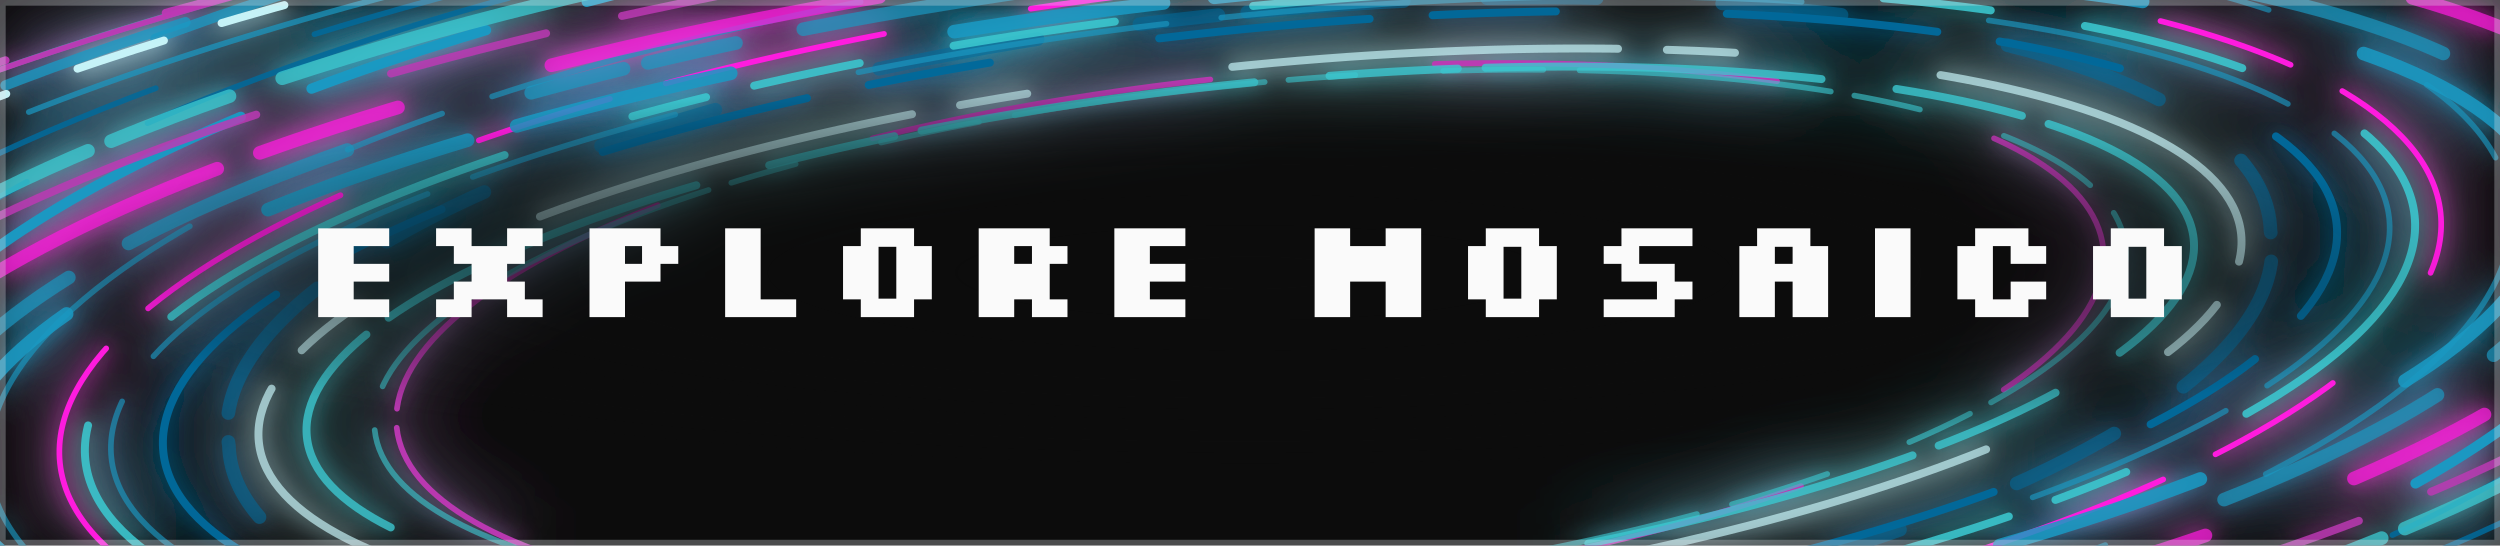
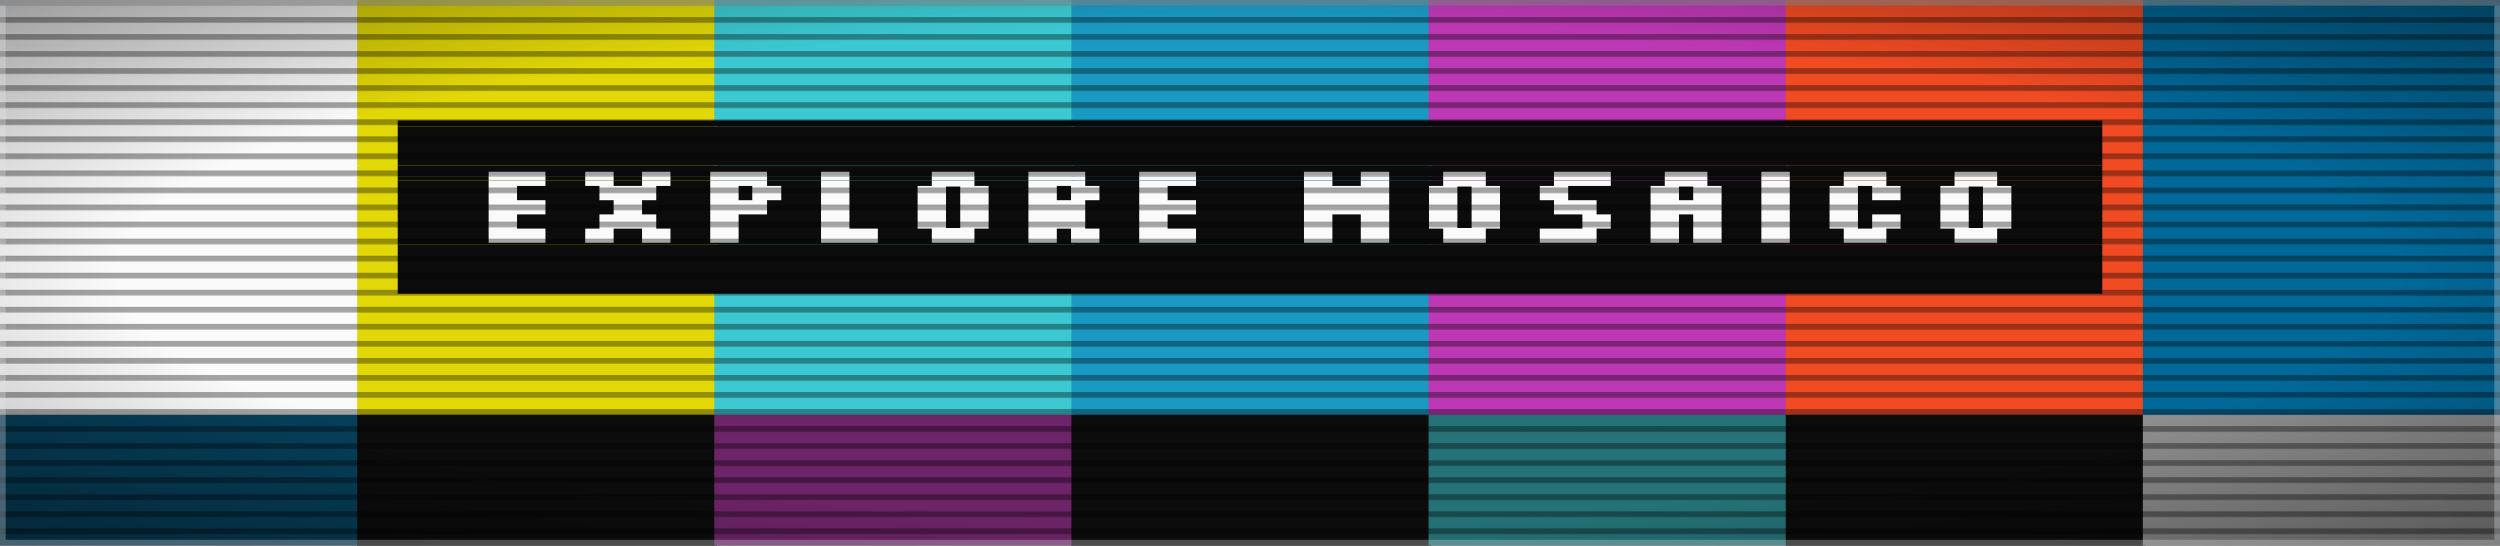
- <svg xmlns="http://www.w3.org/2000/svg" xmlns:xlink="http://www.w3.org/1999/xlink" viewBox="0 0 440 96" width="440" height="96">
+ <svg xmlns="http://www.w3.org/2000/svg" viewBox="0 0 440 96" width="440" height="96">
  <defs>
-     <clipPath id="card">
-       <rect width="440" height="96" />
+     <g id="screen">
+       <rect x="0.00" width="63.36" height="73.0" fill="#fafafa" />
+       <rect x="62.86" width="63.36" height="73.0" fill="#e2d808" />
+       <rect x="125.71" width="63.36" height="73.0" fill="#3bc8d0" />
+       <rect x="188.57" width="63.36" height="73.0" fill="#1a99c3" />
+       <rect x="251.43" width="63.36" height="73.0" fill="#bd38b4" />
+       <rect x="314.29" width="63.36" height="73.0" fill="#f04b23" />
+       <rect x="377.14" width="63.36" height="73.0" fill="#01699a" />
+       <rect x="0.00" y="73.0" width="63.36" height="23.0" fill="#01699a" opacity="0.55" />
+       <rect x="62.86" y="73.0" width="63.36" height="23.0" fill="#0c0c0c" opacity="1" />
+       <rect x="125.71" y="73.0" width="63.36" height="23.0" fill="#bd38b4" opacity="0.55" />
+       <rect x="188.57" y="73.0" width="63.36" height="23.0" fill="#0c0c0c" opacity="1" />
+       <rect x="251.43" y="73.0" width="63.36" height="23.0" fill="#3bc8d0" opacity="0.55" />
+       <rect x="314.29" y="73.0" width="63.36" height="23.0" fill="#0c0c0c" opacity="1" />
+       <rect x="377.14" y="73.0" width="63.36" height="23.0" fill="#fafafa" opacity="0.55" />
+       <rect x="70.0" y="21.2" width="300.0" height="30.5" fill="#0c0c0c" />
+       <path d="M86.0 42.73V30.23H96.0V32.73H91.0V35.23H96.0V37.73H91.0V40.23H96.0V42.73ZM103.0 42.73V40.23H105.5V37.73H108.0V35.23H105.5V32.73H103.0V30.23H108.0V32.73H113.0V30.23H118.0V32.73H115.5V35.23H113.0V37.73H115.5V40.23H118.0V42.73H113.0V40.23H108.0V42.73ZM125.0 42.73V30.23H135.0V32.73H137.5V35.23H135.0V37.73H130.0V42.73ZM130.0 35.23H132.4V32.73H130.0ZM144.5 42.73V30.23H149.5V40.23H154.5V42.73ZM164.0 42.73V40.23H161.5V32.73H164.0V30.23H171.5V32.73H174.0V40.23H171.5V42.73ZM166.5 40.13H169.0V32.83H166.5ZM181.0 42.73V30.23H191.0V32.73H193.5V35.23H191.0V40.23H193.5V42.73H188.5V40.23H186.0V42.73ZM186.0 35.23H188.5V32.73H186.0ZM200.5 42.73V30.23H210.5V32.73H205.5V35.23H210.5V37.73H205.5V40.23H210.5V42.73ZM229.5 42.73V30.23H234.5V32.73H239.5V30.23H244.5V42.73H239.5V37.73H234.5V42.73ZM254.0 42.73V40.23H251.5V32.73H254.0V30.23H261.5V32.73H264.0V40.23H261.5V42.73ZM256.5 40.13H259.0V32.83H256.5ZM271.0 42.73V40.23H278.5V37.73H273.5V35.23H271.0V32.73H273.5V30.23H283.5V32.73H276.0V35.23H281.0V37.73H283.5V40.23H281.0V42.73ZM290.5 42.73V32.73H293.0V30.23H300.5V32.73H303.0V42.73H298.0V37.73H295.5V42.73ZM295.5 35.23H298.0V32.83H295.5ZM310.0 42.73V30.23H315.0V42.73ZM324.5 42.73V40.23H322.0V32.73H324.5V30.23H332.0V32.73H334.5V35.23H329.5V32.73H327.0V40.23H329.5V37.73H334.5V40.23H332.0V42.73ZM344.0 42.73V40.23H341.5V32.73H344.0V30.23H351.5V32.73H354.0V40.23H351.5V42.73ZM346.5 40.13H349.0V32.83H346.5Z" fill="#fafafa" />
+     </g>
+     <clipPath id="t0">
+       <rect y="20.5" width="440" height="10.5" />
    </clipPath>
-     <filter id="glow" x="-20%" y="-50%" width="140%" height="200%">
-       <feGaussianBlur stdDeviation="2" result="tight" />
-       <feGaussianBlur stdDeviation="6" result="wide" />
-       <feMerge>
-         <feMergeNode in="wide" />
-         <feMergeNode in="wide" />
-         <feMergeNode in="tight" />
-       </feMerge>
-     </filter>
-     <linearGradient id="sheen" gradientUnits="userSpaceOnUse" x1="-34.0" y1="0" x2="56.0" y2="0">
-       <stop offset="0" stop-color="#fafafa" />
-       <stop offset="0.35" stop-color="#fafafa" />
-       <stop offset="0.5" stop-color="#3bc8d0" />
-       <stop offset="0.65" stop-color="#fafafa" />
-       <stop offset="1" stop-color="#fafafa" />
-       <animateTransform attributeName="gradientTransform" type="translate" values="0 0;418.0 0;418.0 0" keyTimes="0;0.3;1" dur="5s" repeatCount="indefinite" />
+     <clipPath id="t1">
+       <rect y="31.8" width="440" height="11.2" />
+     </clipPath>
+     <clipPath id="t2">
+       <rect y="53.8" width="440" height="4.8" />
+     </clipPath>
+     <clipPath id="t3">
+       <rect y="1.1" width="440" height="14.0" />
+     </clipPath>
+     <clipPath id="t4">
+       <rect y="22.3" width="440" height="6.8" />
+     </clipPath>
+     <pattern id="scan" width="4" height="3" patternUnits="userSpaceOnUse">
+       <rect width="4" height="1" fill="#000" opacity="0.35" />
+     </pattern>
+     <linearGradient id="roll" x1="0" y1="0" x2="0" y2="1">
+       <stop offset="0" stop-color="#fff" stop-opacity="0" />
+       <stop offset="0.5" stop-color="#fff" stop-opacity="0.18" />
+       <stop offset="1" stop-color="#fff" stop-opacity="0" />
    </linearGradient>
-     <radialGradient id="shade" cx="0.5" cy="0.5" r="0.5">
-       <stop offset="0" stop-color="#0c0c0c" stop-opacity="0.92" />
-       <stop offset="0.6" stop-color="#0c0c0c" stop-opacity="0.6" />
-       <stop offset="1" stop-color="#0c0c0c" stop-opacity="0" />
+     <radialGradient id="vignette" cx="0.5" cy="0.5" r="0.75">
+       <stop offset="0.6" stop-color="#000" stop-opacity="0" />
+       <stop offset="1" stop-color="#000" stop-opacity="0.45" />
    </radialGradient>
-     <g id="streaks" transform="rotate(-6 220.0 59.52)">
-       <path d="M69.0 59.5a151.0 46.0 0 1 0 302.0 0a151.0 46.0 0 1 0 -302.0 0" pathLength="1000" fill="none" stroke="#bd38b4" stroke-width="1" stroke-linecap="round" stroke-dasharray="60.4 39.6" opacity="0.96">
-         <animate attributeName="stroke-dashoffset" from="0" to="-100" dur="6.99s" repeatCount="indefinite" />
-       </path>
-       <path d="M65.1 59.5a154.9 44.6 0 1 0 309.8 0a154.9 44.6 0 1 0 -309.8 0" pathLength="1000" fill="none" stroke="#3bc8d0" stroke-width="1" stroke-linecap="round" stroke-dasharray="44.4 6.4 17.6 15.5 11.8 4.2" opacity="0.61">
-         <animate attributeName="stroke-dashoffset" from="0" to="-100" dur="6.28s" repeatCount="indefinite" />
-       </path>
-       <path d="M53.1 59.5a166.9 44.7 0 1 0 333.9 0a166.9 44.7 0 1 0 -333.9 0" pathLength="1000" fill="none" stroke="#3bc8d0" stroke-width="1.4" stroke-linecap="round" stroke-dasharray="22.6 13.3 59.2 4.9" opacity="0.79">
-         <animate attributeName="stroke-dashoffset" from="0" to="-100" dur="7.31s" repeatCount="indefinite" />
-       </path>
-       <path d="M44.6 59.5a175.4 47.8 0 1 0 350.8 0a175.4 47.8 0 1 0 -350.8 0" pathLength="1000" fill="none" stroke="#c9f6fa" stroke-width="1.4" stroke-linecap="round" stroke-dasharray="68.0 36.4 12.0 8.6" opacity="0.67">
-         <animate attributeName="stroke-dashoffset" from="0" to="-125" dur="6.33s" repeatCount="indefinite" />
-       </path>
-       <path d="M39.3 59.5a180.7 55.8 0 1 0 361.3 0a180.7 55.8 0 1 0 -361.3 0" pathLength="1000" fill="none" stroke="#01699a" stroke-width="2.4" stroke-linecap="round" stroke-dasharray="14.0 18.1 28.4 29.7 21.1 22.1 19.3 14.7 27.6 5.1" opacity="0.56">
-         <animate attributeName="stroke-dashoffset" from="0" to="-200" dur="7.86s" repeatCount="indefinite" />
-       </path>
-       <path d="M27.7 59.5a192.3 54.2 0 1 0 384.6 0a192.3 54.2 0 1 0 -384.6 0" pathLength="1000" fill="none" stroke="#01699a" stroke-width="1.4" stroke-linecap="round" stroke-dasharray="37.2 30.1 21.7 11.1" opacity="0.97">
-         <animate attributeName="stroke-dashoffset" from="0" to="-100" dur="5.95s" repeatCount="indefinite" />
-       </path>
-       <path d="M18.5 59.5a201.5 56.6 0 1 0 403.1 0a201.5 56.6 0 1 0 -403.1 0" pathLength="1000" fill="none" stroke="#1a99c3" stroke-width="1" stroke-linecap="round" stroke-dasharray="56.5 9.7 54.9 33.1 37.3 8.5" opacity="0.64">
-         <animate attributeName="stroke-dashoffset" from="0" to="-200" dur="12.57s" repeatCount="indefinite" />
-       </path>
-       <path d="M13.9 59.5a206.1 58.1 0 1 0 412.2 0a206.1 58.1 0 1 0 -412.2 0" pathLength="1000" fill="none" stroke="#3bc8d0" stroke-width="1.4" stroke-linecap="round" stroke-dasharray="65.5 24.5 28.7 16.8 19.0 8.7 13.4 23.5" opacity="0.87">
-         <animate attributeName="stroke-dashoffset" from="0" to="-200" dur="12.97s" repeatCount="indefinite" />
-       </path>
-       <path d="M9.4 59.5a210.6 62.4 0 1 0 421.3 0a210.6 62.4 0 1 0 -421.3 0" pathLength="1000" fill="none" stroke="#ff1bdf" stroke-width="1" stroke-linecap="round" stroke-dasharray="24.2 26.2 39.4 10.2" opacity="0.99">
-         <animate attributeName="stroke-dashoffset" from="0" to="-100" dur="8.37s" repeatCount="indefinite" />
-       </path>
-       <path d="M-3.1 59.5a223.1 68.7 0 1 0 446.2 0a223.1 68.7 0 1 0 -446.2 0" pathLength="1000" fill="none" stroke="#1a99c3" stroke-width="1" stroke-linecap="round" stroke-dasharray="17.8 30.9 67.0 9.3" opacity="0.63">
-         <animate attributeName="stroke-dashoffset" from="0" to="-125" dur="11.30s" repeatCount="indefinite" />
-       </path>
-       <path d="M-9.0 59.5a229.0 60.3 0 1 0 458.0 0a229.0 60.3 0 1 0 -458.0 0" pathLength="1000" fill="none" stroke="#1a99c3" stroke-width="2.4" stroke-linecap="round" stroke-dasharray="37.2 40.0 38.8 9.0" opacity="0.86">
-         <animate attributeName="stroke-dashoffset" from="0" to="-125" dur="8.63s" repeatCount="indefinite" />
-       </path>
-       <path d="M-16.5 59.5a236.5 65.4 0 1 0 473.1 0a236.5 65.4 0 1 0 -473.1 0" pathLength="1000" fill="none" stroke="#1a99c3" stroke-width="2.4" stroke-linecap="round" stroke-dasharray="16.8 33.9 41.9 12.1 15.9 4.4" opacity="0.67">
-         <animate attributeName="stroke-dashoffset" from="0" to="-125" dur="6.44s" repeatCount="indefinite" />
-       </path>
-       <path d="M-28.3 59.5a248.3 77.5 0 1 0 496.5 0a248.3 77.5 0 1 0 -496.5 0" pathLength="1000" fill="none" stroke="#1a99c3" stroke-width="1.8" stroke-linecap="round" stroke-dasharray="51.7 28.6 55.6 18.4 32.4 13.4" opacity="0.98">
-         <animate attributeName="stroke-dashoffset" from="0" to="-200" dur="8.89s" repeatCount="indefinite" />
-       </path>
-       <path d="M-32.7 59.5a252.7 68.4 0 1 0 505.4 0a252.7 68.4 0 1 0 -505.4 0" pathLength="1000" fill="none" stroke="#ff1bdf" stroke-width="2.4" stroke-linecap="round" stroke-dasharray="42.8 14.5 50.3 21.7 59.0 28.0 25.6 8.0" opacity="0.71">
-         <animate attributeName="stroke-dashoffset" from="0" to="-250" dur="10.15s" repeatCount="indefinite" />
-       </path>
-       <path d="M-44.7 59.5a264.7 82.7 0 1 0 529.5 0a264.7 82.7 0 1 0 -529.5 0" pathLength="1000" fill="none" stroke="#01699a" stroke-width="1" stroke-linecap="round" stroke-dasharray="67.4 23.6 41.8 11.6 44.8 10.8" opacity="0.87">
-         <animate attributeName="stroke-dashoffset" from="0" to="-200" dur="8.82s" repeatCount="indefinite" />
-       </path>
-       <path d="M-51.8 59.5a271.8 73.5 0 1 0 543.7 0a271.8 73.5 0 1 0 -543.7 0" pathLength="1000" fill="none" stroke="#bd38b4" stroke-width="1.4" stroke-linecap="round" stroke-dasharray="28.2 24.8 62.0 15.2 69.8 12.7 23.7 13.7" opacity="0.83">
-         <animate attributeName="stroke-dashoffset" from="0" to="-250" dur="6.45s" repeatCount="indefinite" />
-       </path>
-       <path d="M-54.3 59.5a274.3 79.1 0 1 0 548.7 0a274.3 79.1 0 1 0 -548.7 0" pathLength="1000" fill="none" stroke="#3bc8d0" stroke-width="2.4" stroke-linecap="round" stroke-dasharray="63.5 9.8 22.3 4.4" opacity="0.76">
-         <animate attributeName="stroke-dashoffset" from="0" to="-100" dur="9.39s" repeatCount="indefinite" />
-       </path>
-       <path d="M-65.0 59.5a285.0 84.6 0 1 0 570.1 0a285.0 84.6 0 1 0 -570.1 0" pathLength="1000" fill="none" stroke="#01699a" stroke-width="1" stroke-linecap="round" stroke-dasharray="53.1 18.7 23.7 29.5" opacity="0.86">
-         <animate attributeName="stroke-dashoffset" from="0" to="-125" dur="11.85s" repeatCount="indefinite" />
-       </path>
-       <path d="M-74.4 59.5a294.4 93.6 0 1 0 588.8 0a294.4 93.6 0 1 0 -588.8 0" pathLength="1000" fill="none" stroke="#1a99c3" stroke-width="1.8" stroke-linecap="round" stroke-dasharray="15.7 24.5 30.4 25.8 67.5 36.2" opacity="0.76">
-         <animate attributeName="stroke-dashoffset" from="0" to="-200" dur="8.35s" repeatCount="indefinite" />
-       </path>
-       <path d="M-79.3 59.5a299.3 84.7 0 1 0 598.5 0a299.3 84.7 0 1 0 -598.5 0" pathLength="1000" fill="none" stroke="#1a99c3" stroke-width="1" stroke-linecap="round" stroke-dasharray="68.1 26.7 15.7 14.5" opacity="0.70">
-         <animate attributeName="stroke-dashoffset" from="0" to="-125" dur="5.01s" repeatCount="indefinite" />
-       </path>
-       <path d="M-93.3 59.5a313.3 91.6 0 1 0 626.7 0a313.3 91.6 0 1 0 -626.7 0" pathLength="1000" fill="none" stroke="#1a99c3" stroke-width="1.8" stroke-linecap="round" stroke-dasharray="35.8 39.2 39.6 22.3 52.5 19.1 33.6 8.0" opacity="0.77">
-         <animate attributeName="stroke-dashoffset" from="0" to="-250" dur="9.75s" repeatCount="indefinite" />
-       </path>
-       <path d="M-97.3 59.5a317.3 88.6 0 1 0 634.6 0a317.3 88.6 0 1 0 -634.6 0" pathLength="1000" fill="none" stroke="#c9f6fa" stroke-width="1.4" stroke-linecap="round" stroke-dasharray="65.8 10.9 11.4 28.4 67.6 14.3 11.5 10.6 16.0 13.3" opacity="0.97">
-         <animate attributeName="stroke-dashoffset" from="0" to="-250" dur="9.48s" repeatCount="indefinite" />
-       </path>
-       <path d="M-108.3 59.5a328.3 90.2 0 1 0 656.5 0a328.3 90.2 0 1 0 -656.5 0" pathLength="1000" fill="none" stroke="#3bc8d0" stroke-width="1" stroke-linecap="round" stroke-dasharray="53.3 15.7 30.7 25.3" opacity="0.56">
-         <animate attributeName="stroke-dashoffset" from="0" to="-125" dur="9.15s" repeatCount="indefinite" />
-       </path>
-       <path d="M-111.0 59.5a331.0 91.7 0 1 0 662.0 0a331.0 91.7 0 1 0 -662.0 0" pathLength="1000" fill="none" stroke="#bd38b4" stroke-width="1" stroke-linecap="round" stroke-dasharray="53.9 6.9 31.0 29.2 58.8 10.5 10.0 -0.2" opacity="0.95">
-         <animate attributeName="stroke-dashoffset" from="0" to="-200" dur="10.49s" repeatCount="indefinite" />
-       </path>
-       <path d="M-122.4 59.5a342.4 89.3 0 1 0 684.7 0a342.4 89.3 0 1 0 -684.7 0" pathLength="1000" fill="none" stroke="#bd38b4" stroke-width="1.4" stroke-linecap="round" stroke-dasharray="45.7 29.4 67.2 28.1 61.5 18.1" opacity="0.95">
-         <animate attributeName="stroke-dashoffset" from="0" to="-250" dur="8.81s" repeatCount="indefinite" />
-       </path>
-       <path d="M-129.7 59.5a349.7 106.8 0 1 0 699.4 0a349.7 106.8 0 1 0 -699.4 0" pathLength="1000" fill="none" stroke="#1a99c3" stroke-width="1.4" stroke-linecap="round" stroke-dasharray="51.7 20.7 13.9 13.7" opacity="0.62">
-         <animate attributeName="stroke-dashoffset" from="0" to="-100" dur="12.29s" repeatCount="indefinite" />
-       </path>
-     </g>
  </defs>
  <rect width="440" height="96" fill="#0c0c0c" />
-   <g clip-path="url(#card)">
-     <use href="#streaks" xlink:href="#streaks" filter="url(#glow)" />
-     <use href="#streaks" xlink:href="#streaks" />
-     <ellipse cx="220.0" cy="48.0" rx="216.5" ry="34.6" fill="url(#shade)" />
+   <g>
+     <animate attributeName="opacity" values="1;0.90;0.55;0.75;0.55;0.55;0.75;1;1.00;0.55;0.55;1;1.00;0.55;0.75;1" keyTimes="0;0.22;0.23;0.24;0.25;0.26;0.27;0.28;0.64;0.65;0.66;0.664;0.71;0.72;0.73;0.74" calcMode="discrete" dur="5.0s" repeatCount="indefinite" />
+     <use href="#screen" />
+     <g clip-path="url(#t0)">
+       <use href="#screen">
+         <animateTransform attributeName="transform" type="translate" values="0 0;0 0;12.7 0;0 0;-23.1 0;-18.8 0;-10.6 0;0 0;14.4 0;0 0;0 0;0 0;0 0;0 0;25.2 0;0 0" keyTimes="0;0.22;0.23;0.24;0.25;0.26;0.27;0.28;0.64;0.65;0.66;0.664;0.71;0.72;0.73;0.74" calcMode="discrete" dur="5.0s" repeatCount="indefinite" />
+       </use>
+     </g>
+     <g clip-path="url(#t1)">
+       <use href="#screen">
+         <animateTransform attributeName="transform" type="translate" values="0 0;6.1 0;-9.7 0;0 0;0 0;0 0;16.6 0;0 0;16.9 0;0 0;0 0;0 0;0 0;0 0;0 0;0 0" keyTimes="0;0.22;0.23;0.24;0.25;0.26;0.27;0.28;0.64;0.65;0.66;0.664;0.71;0.72;0.73;0.74" calcMode="discrete" dur="5.0s" repeatCount="indefinite" />
+       </use>
+     </g>
+     <g clip-path="url(#t2)">
+       <use href="#screen">
+         <animateTransform attributeName="transform" type="translate" values="0 0;0 0;25.2 0;0 0;-17.9 0;0 0;-5.4 0;0 0;0 0;0 0;-13.0 0;0 0;13.4 0;-5.0 0;0 0;0 0" keyTimes="0;0.22;0.23;0.24;0.25;0.26;0.27;0.28;0.64;0.65;0.66;0.664;0.71;0.72;0.73;0.74" calcMode="discrete" dur="5.0s" repeatCount="indefinite" />
+       </use>
+     </g>
+     <g clip-path="url(#t3)">
+       <use href="#screen">
+         <animateTransform attributeName="transform" type="translate" values="0 0;16.1 0;0 0;-26.0 0;-6.4 0;-25.4 0;7.4 0;0 0;10.9 0;0 0;0 0;0 0;23.1 0;-17.6 0;0 0;0 0" keyTimes="0;0.22;0.23;0.24;0.25;0.26;0.27;0.28;0.64;0.65;0.66;0.664;0.71;0.72;0.73;0.74" calcMode="discrete" dur="5.0s" repeatCount="indefinite" />
+       </use>
+     </g>
+     <g clip-path="url(#t4)">
+       <use href="#screen">
+         <animateTransform attributeName="transform" type="translate" values="0 0;18.0 0;0 0;0 0;15.5 0;-21.3 0;0 0;0 0;17.5 0;0 0;14.3 0;0 0;0 0;20.2 0;-25.0 0;0 0" keyTimes="0;0.22;0.23;0.24;0.25;0.26;0.27;0.28;0.64;0.65;0.66;0.664;0.71;0.72;0.73;0.74" calcMode="discrete" dur="5.0s" repeatCount="indefinite" />
+       </use>
+     </g>
+     <path d="M86.0 42.73V30.23H96.0V32.73H91.0V35.23H96.0V37.73H91.0V40.23H96.0V42.73ZM103.0 42.73V40.23H105.5V37.73H108.0V35.23H105.5V32.73H103.0V30.23H108.0V32.73H113.0V30.23H118.0V32.73H115.5V35.23H113.0V37.73H115.5V40.23H118.0V42.73H113.0V40.23H108.0V42.73ZM125.0 42.73V30.23H135.0V32.73H137.5V35.23H135.0V37.73H130.0V42.73ZM130.0 35.23H132.4V32.73H130.0ZM144.5 42.73V30.23H149.5V40.23H154.5V42.73ZM164.0 42.73V40.23H161.5V32.73H164.0V30.23H171.5V32.73H174.0V40.23H171.5V42.73ZM166.5 40.13H169.0V32.83H166.5ZM181.0 42.73V30.23H191.0V32.73H193.5V35.23H191.0V40.23H193.5V42.73H188.5V40.23H186.0V42.73ZM186.0 35.23H188.5V32.73H186.0ZM200.5 42.73V30.23H210.5V32.73H205.5V35.23H210.5V37.73H205.5V40.23H210.5V42.73ZM229.5 42.73V30.23H234.5V32.73H239.5V30.23H244.5V42.73H239.5V37.73H234.5V42.73ZM254.0 42.73V40.23H251.5V32.73H254.0V30.23H261.5V32.73H264.0V40.23H261.5V42.73ZM256.5 40.13H259.0V32.83H256.5ZM271.0 42.73V40.23H278.5V37.73H273.5V35.23H271.0V32.73H273.5V30.23H283.5V32.73H276.0V35.23H281.0V37.73H283.5V40.23H281.0V42.73ZM290.5 42.73V32.73H293.0V30.23H300.5V32.73H303.0V42.73H298.0V37.73H295.5V42.73ZM295.5 35.23H298.0V32.83H295.5ZM310.0 42.73V30.23H315.0V42.73ZM324.5 42.73V40.23H322.0V32.73H324.5V30.23H332.0V32.73H334.5V35.23H329.5V32.73H327.0V40.23H329.5V37.73H334.5V40.23H332.0V42.73ZM344.0 42.73V40.23H341.5V32.73H344.0V30.23H351.5V32.73H354.0V40.23H351.5V42.73ZM346.5 40.13H349.0V32.83H346.5Z" fill="#3bc8d0" opacity="0" style="mix-blend-mode:screen">
+       <animateTransform attributeName="transform" type="translate" values="0 0;-1.6 -0.3;-3.1 -0.4;-3.0 -0.6;-2.0 0.5;-3.6 -0.5;-3.5 -0.8;0 0;-3.5 0.9;-3.2 -0.7;-2.8 0.3;0 0;-2.2 -0.3;-3.2 0.3;-1.7 0.2;0 0" keyTimes="0;0.22;0.23;0.24;0.25;0.26;0.27;0.28;0.64;0.65;0.66;0.664;0.71;0.72;0.73;0.74" calcMode="discrete" dur="5.0s" repeatCount="indefinite" />
+       <animate attributeName="opacity" values="0;0.98;0.87;0.69;0.92;0.98;0.63;0;0.90;0.69;0.83;0;0.71;0.91;0.61;0" keyTimes="0;0.22;0.23;0.24;0.25;0.26;0.27;0.28;0.64;0.65;0.66;0.664;0.71;0.72;0.73;0.74" calcMode="discrete" dur="5.0s" repeatCount="indefinite" />
+     </path>
+     <path d="M86.0 42.73V30.23H96.0V32.73H91.0V35.23H96.0V37.73H91.0V40.23H96.0V42.73ZM103.0 42.73V40.23H105.5V37.73H108.0V35.23H105.5V32.73H103.0V30.23H108.0V32.73H113.0V30.23H118.0V32.73H115.5V35.23H113.0V37.73H115.5V40.23H118.0V42.73H113.0V40.23H108.0V42.73ZM125.0 42.73V30.23H135.0V32.73H137.5V35.23H135.0V37.73H130.0V42.73ZM130.0 35.23H132.4V32.73H130.0ZM144.5 42.73V30.23H149.5V40.23H154.5V42.73ZM164.0 42.73V40.23H161.5V32.73H164.0V30.23H171.5V32.73H174.0V40.23H171.5V42.73ZM166.5 40.13H169.0V32.83H166.5ZM181.0 42.73V30.23H191.0V32.73H193.5V35.23H191.0V40.23H193.5V42.73H188.5V40.23H186.0V42.73ZM186.0 35.23H188.5V32.73H186.0ZM200.5 42.73V30.23H210.5V32.73H205.5V35.23H210.5V37.73H205.5V40.23H210.5V42.73ZM229.5 42.73V30.23H234.5V32.73H239.5V30.23H244.5V42.73H239.5V37.73H234.5V42.73ZM254.0 42.73V40.23H251.5V32.73H254.0V30.23H261.5V32.73H264.0V40.23H261.5V42.73ZM256.5 40.13H259.0V32.83H256.5ZM271.0 42.73V40.23H278.5V37.73H273.5V35.23H271.0V32.73H273.5V30.23H283.5V32.73H276.0V35.23H281.0V37.73H283.5V40.23H281.0V42.73ZM290.5 42.73V32.73H293.0V30.23H300.5V32.73H303.0V42.73H298.0V37.73H295.5V42.73ZM295.5 35.23H298.0V32.83H295.5ZM310.0 42.73V30.23H315.0V42.73ZM324.5 42.73V40.23H322.0V32.73H324.5V30.23H332.0V32.73H334.5V35.23H329.5V32.73H327.0V40.23H329.5V37.73H334.5V40.23H332.0V42.73ZM344.0 42.73V40.23H341.5V32.73H344.0V30.23H351.5V32.73H354.0V40.23H351.5V42.73ZM346.5 40.13H349.0V32.83H346.5Z" fill="#ff1bdf" opacity="0" style="mix-blend-mode:screen">
+       <animateTransform attributeName="transform" type="translate" values="0 0;3.9 -0.4;3.6 0.1;3.7 -0.3;3.6 -0.8;3.0 0.2;2.6 0.0;0 0;3.6 -0.1;3.1 -0.4;2.9 -0.9;0 0;2.5 -0.6;2.7 0.7;3.1 0.0;0 0" keyTimes="0;0.22;0.23;0.24;0.25;0.26;0.27;0.28;0.64;0.65;0.66;0.664;0.71;0.72;0.73;0.74" calcMode="discrete" dur="5.0s" repeatCount="indefinite" />
+       <animate attributeName="opacity" values="0;0.82;0.99;0.89;0.61;0.78;0.90;0;0.90;0.99;0.82;0;0.96;0.94;0.94;0" keyTimes="0;0.22;0.23;0.24;0.25;0.26;0.27;0.28;0.64;0.65;0.66;0.664;0.71;0.72;0.73;0.74" calcMode="discrete" dur="5.0s" repeatCount="indefinite" />
+     </path>
+     <rect width="440" height="96" fill="url(#scan)" />
+     <rect y="-30" width="440" height="30" fill="url(#roll)">
+       <animate attributeName="y" from="-30" to="96" dur="2.5s" repeatCount="indefinite" />
+     </rect>
+     <rect width="440" height="96" fill="url(#vignette)" />
  </g>
  <rect x="0.5" y="0.5" width="439" height="95" fill="none" stroke="rgba(229,231,235,0.3)" stroke-width="1" />
-   <path d="M56.0 55.812V40.188H68.5V43.312H62.25V46.438H68.5V49.562H62.25V52.688H68.5V55.812ZM76.75 55.812V52.688H79.875V49.562H83.0V46.438H79.875V43.312H76.75V40.188H83.0V43.312H89.25V40.188H95.5V43.312H92.375V46.438H89.25V49.562H92.375V52.688H95.5V55.812H89.25V52.688H83.0V55.812ZM103.75 55.812V40.188H116.25V43.312H119.375V46.438H116.25V49.562H110.0V55.812ZM110.0 46.438H113.0V43.312H110.0ZM127.625 55.812V40.188H133.875V52.688H140.125V55.812ZM151.5 55.812V52.688H148.375V43.312H151.5V40.188H160.875V43.312H164.0V52.688H160.875V55.812ZM154.625 52.562H157.75V43.438H154.625ZM172.25 55.812V40.188H184.75V43.312H187.875V46.438H184.75V52.688H187.875V55.812H181.625V52.688H178.5V55.812ZM178.5 46.438H181.625V43.312H178.5ZM196.125 55.812V40.188H208.625V43.312H202.375V46.438H208.625V49.562H202.375V52.688H208.625V55.812ZM231.375 55.812V40.188H237.625V43.312H243.875V40.188H250.125V55.812H243.875V49.562H237.625V55.812ZM261.5 55.812V52.688H258.375V43.312H261.5V40.188H270.875V43.312H274.0V52.688H270.875V55.812ZM264.625 52.562H267.75V43.438H264.625ZM282.25 55.812V52.688H291.625V49.562H285.375V46.438H282.25V43.312H285.375V40.188H297.875V43.312H288.5V46.438H294.75V49.562H297.875V52.688H294.75V55.812ZM306.125 55.812V43.312H309.25V40.188H318.625V43.312H321.75V55.812H315.5V49.562H312.375V55.812ZM312.375 46.438H315.5V43.438H312.375ZM330.0 55.812V40.188H336.25V55.812ZM347.625 55.812V52.688H344.5V43.312H347.625V40.188H357.0V43.312H360.125V46.438H353.875V43.312H350.75V52.688H353.875V49.562H360.125V52.688H357.0V55.812ZM371.5 55.812V52.688H368.375V43.312H371.5V40.188H380.875V43.312H384.0V52.688H380.875V55.812ZM374.625 52.562H377.75V43.438H374.625Z" fill="url(#sheen)" />
</svg>
